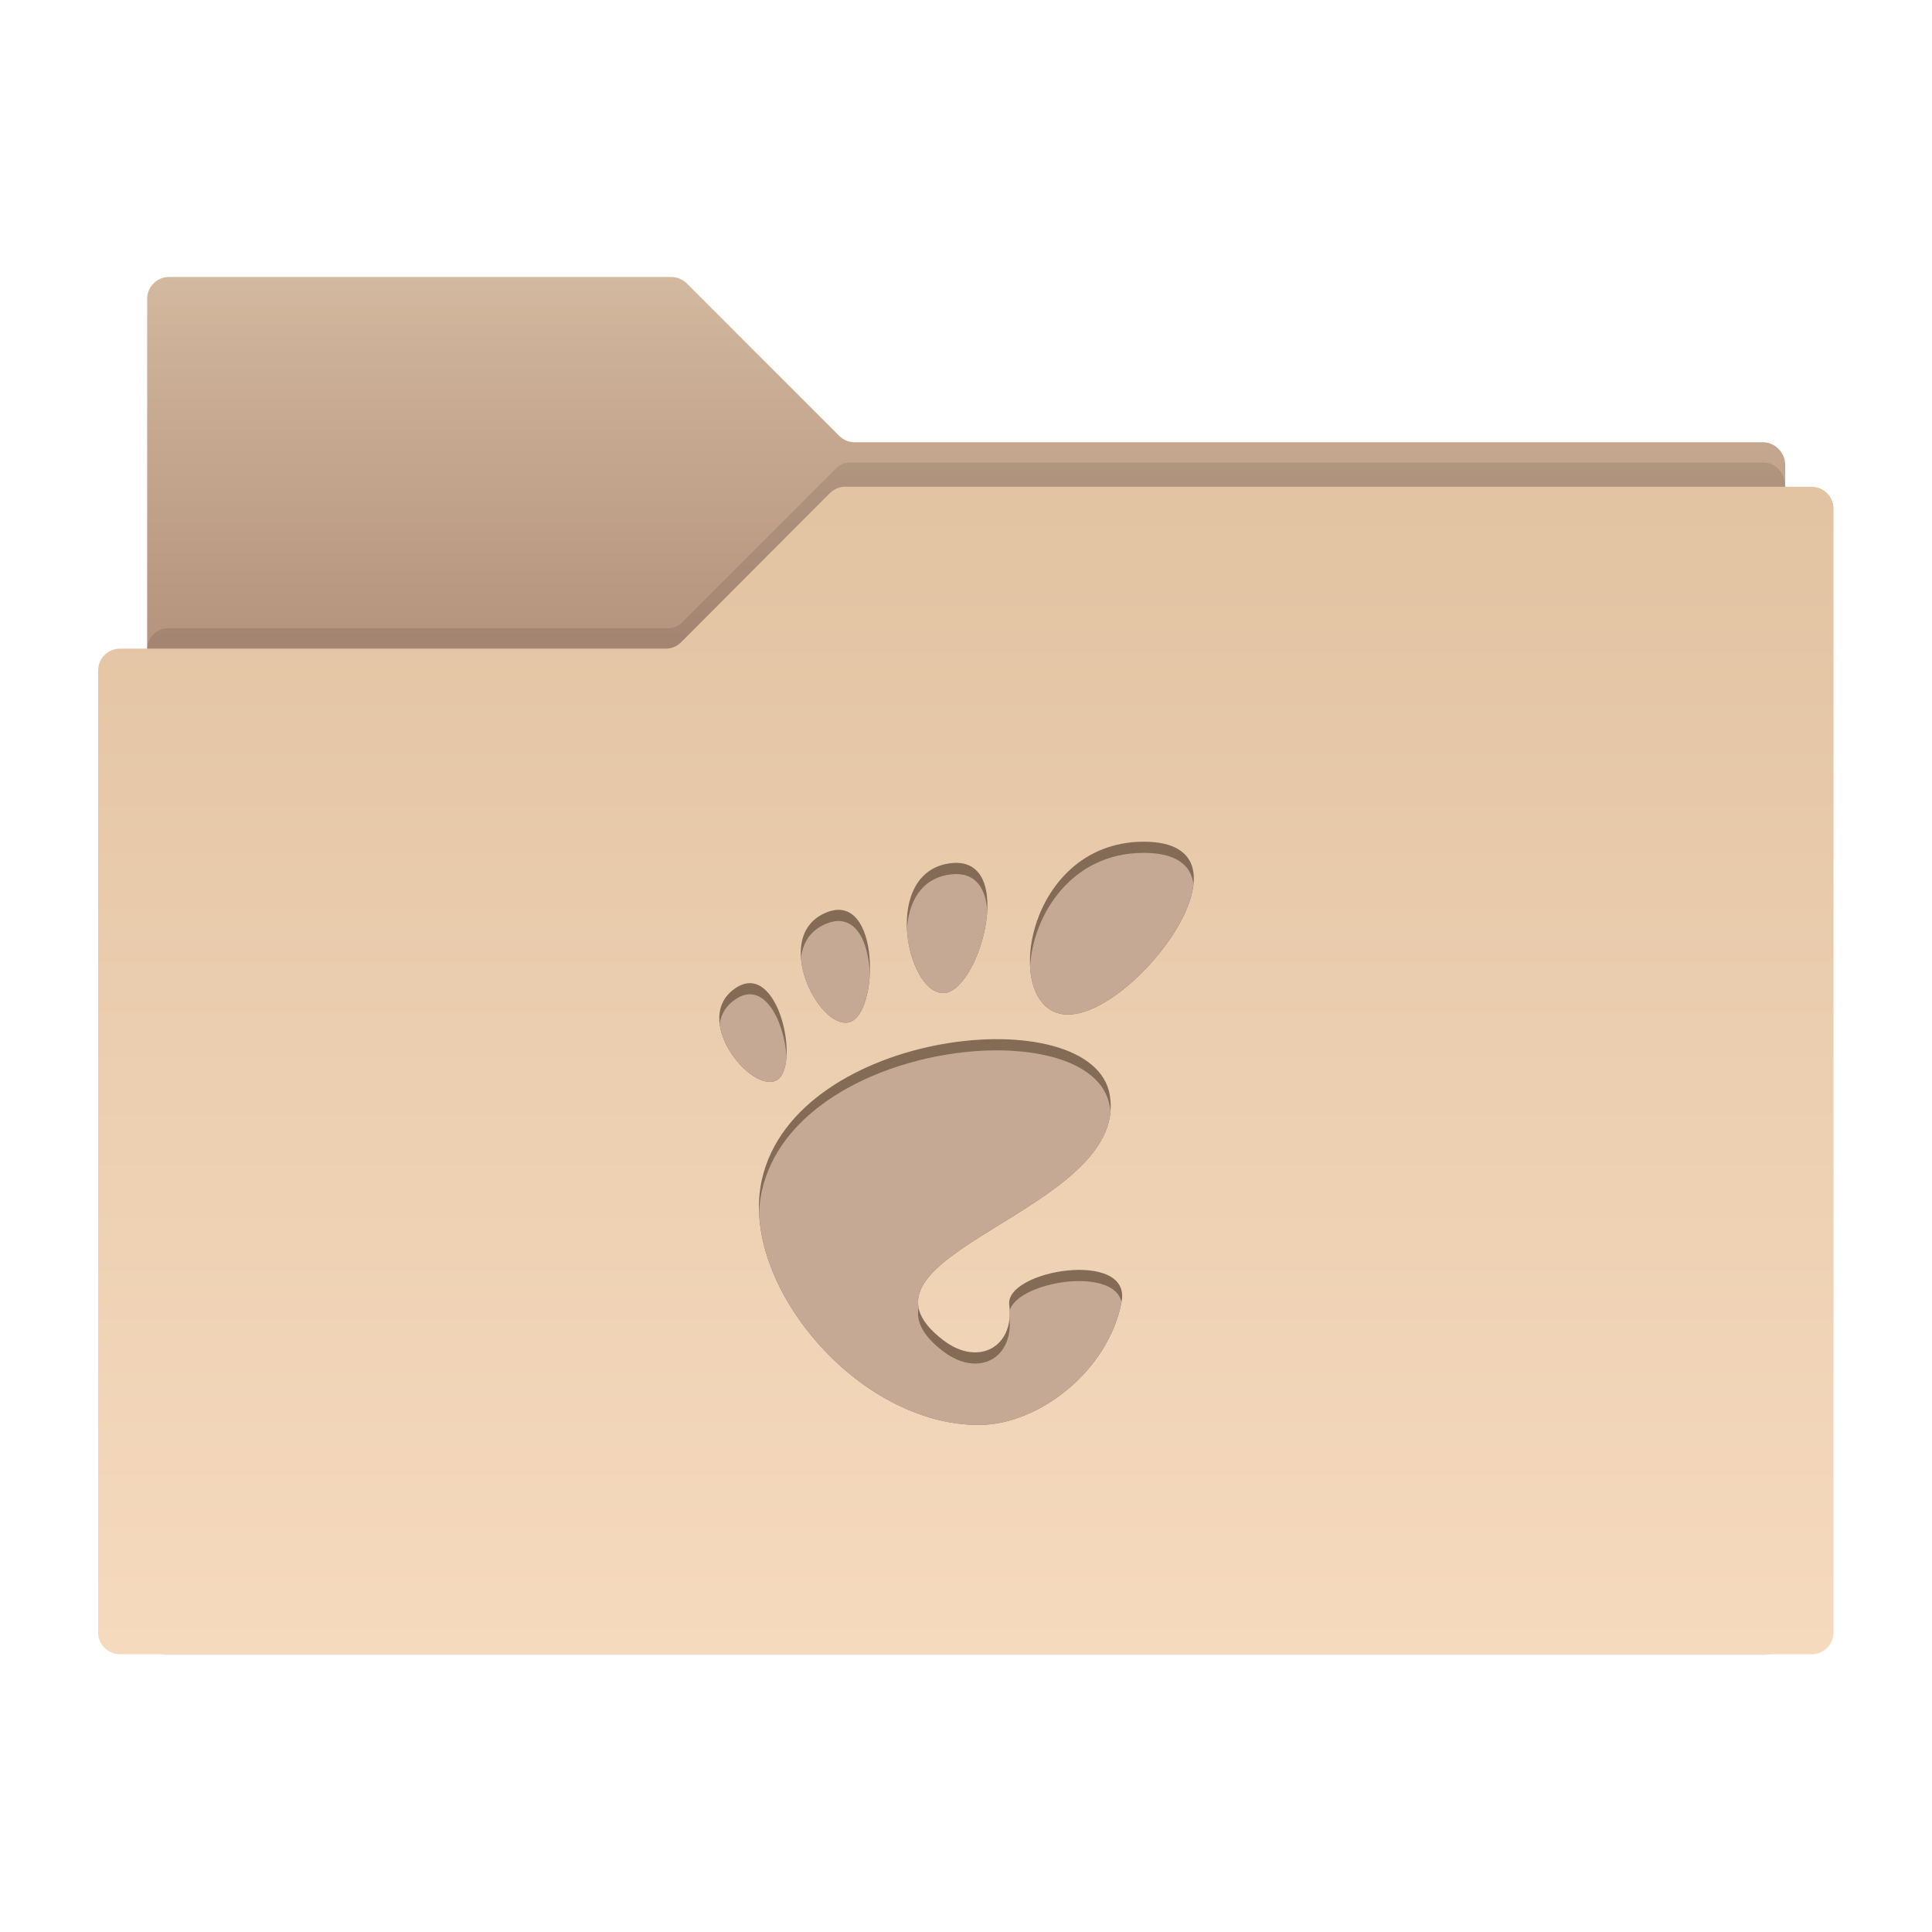
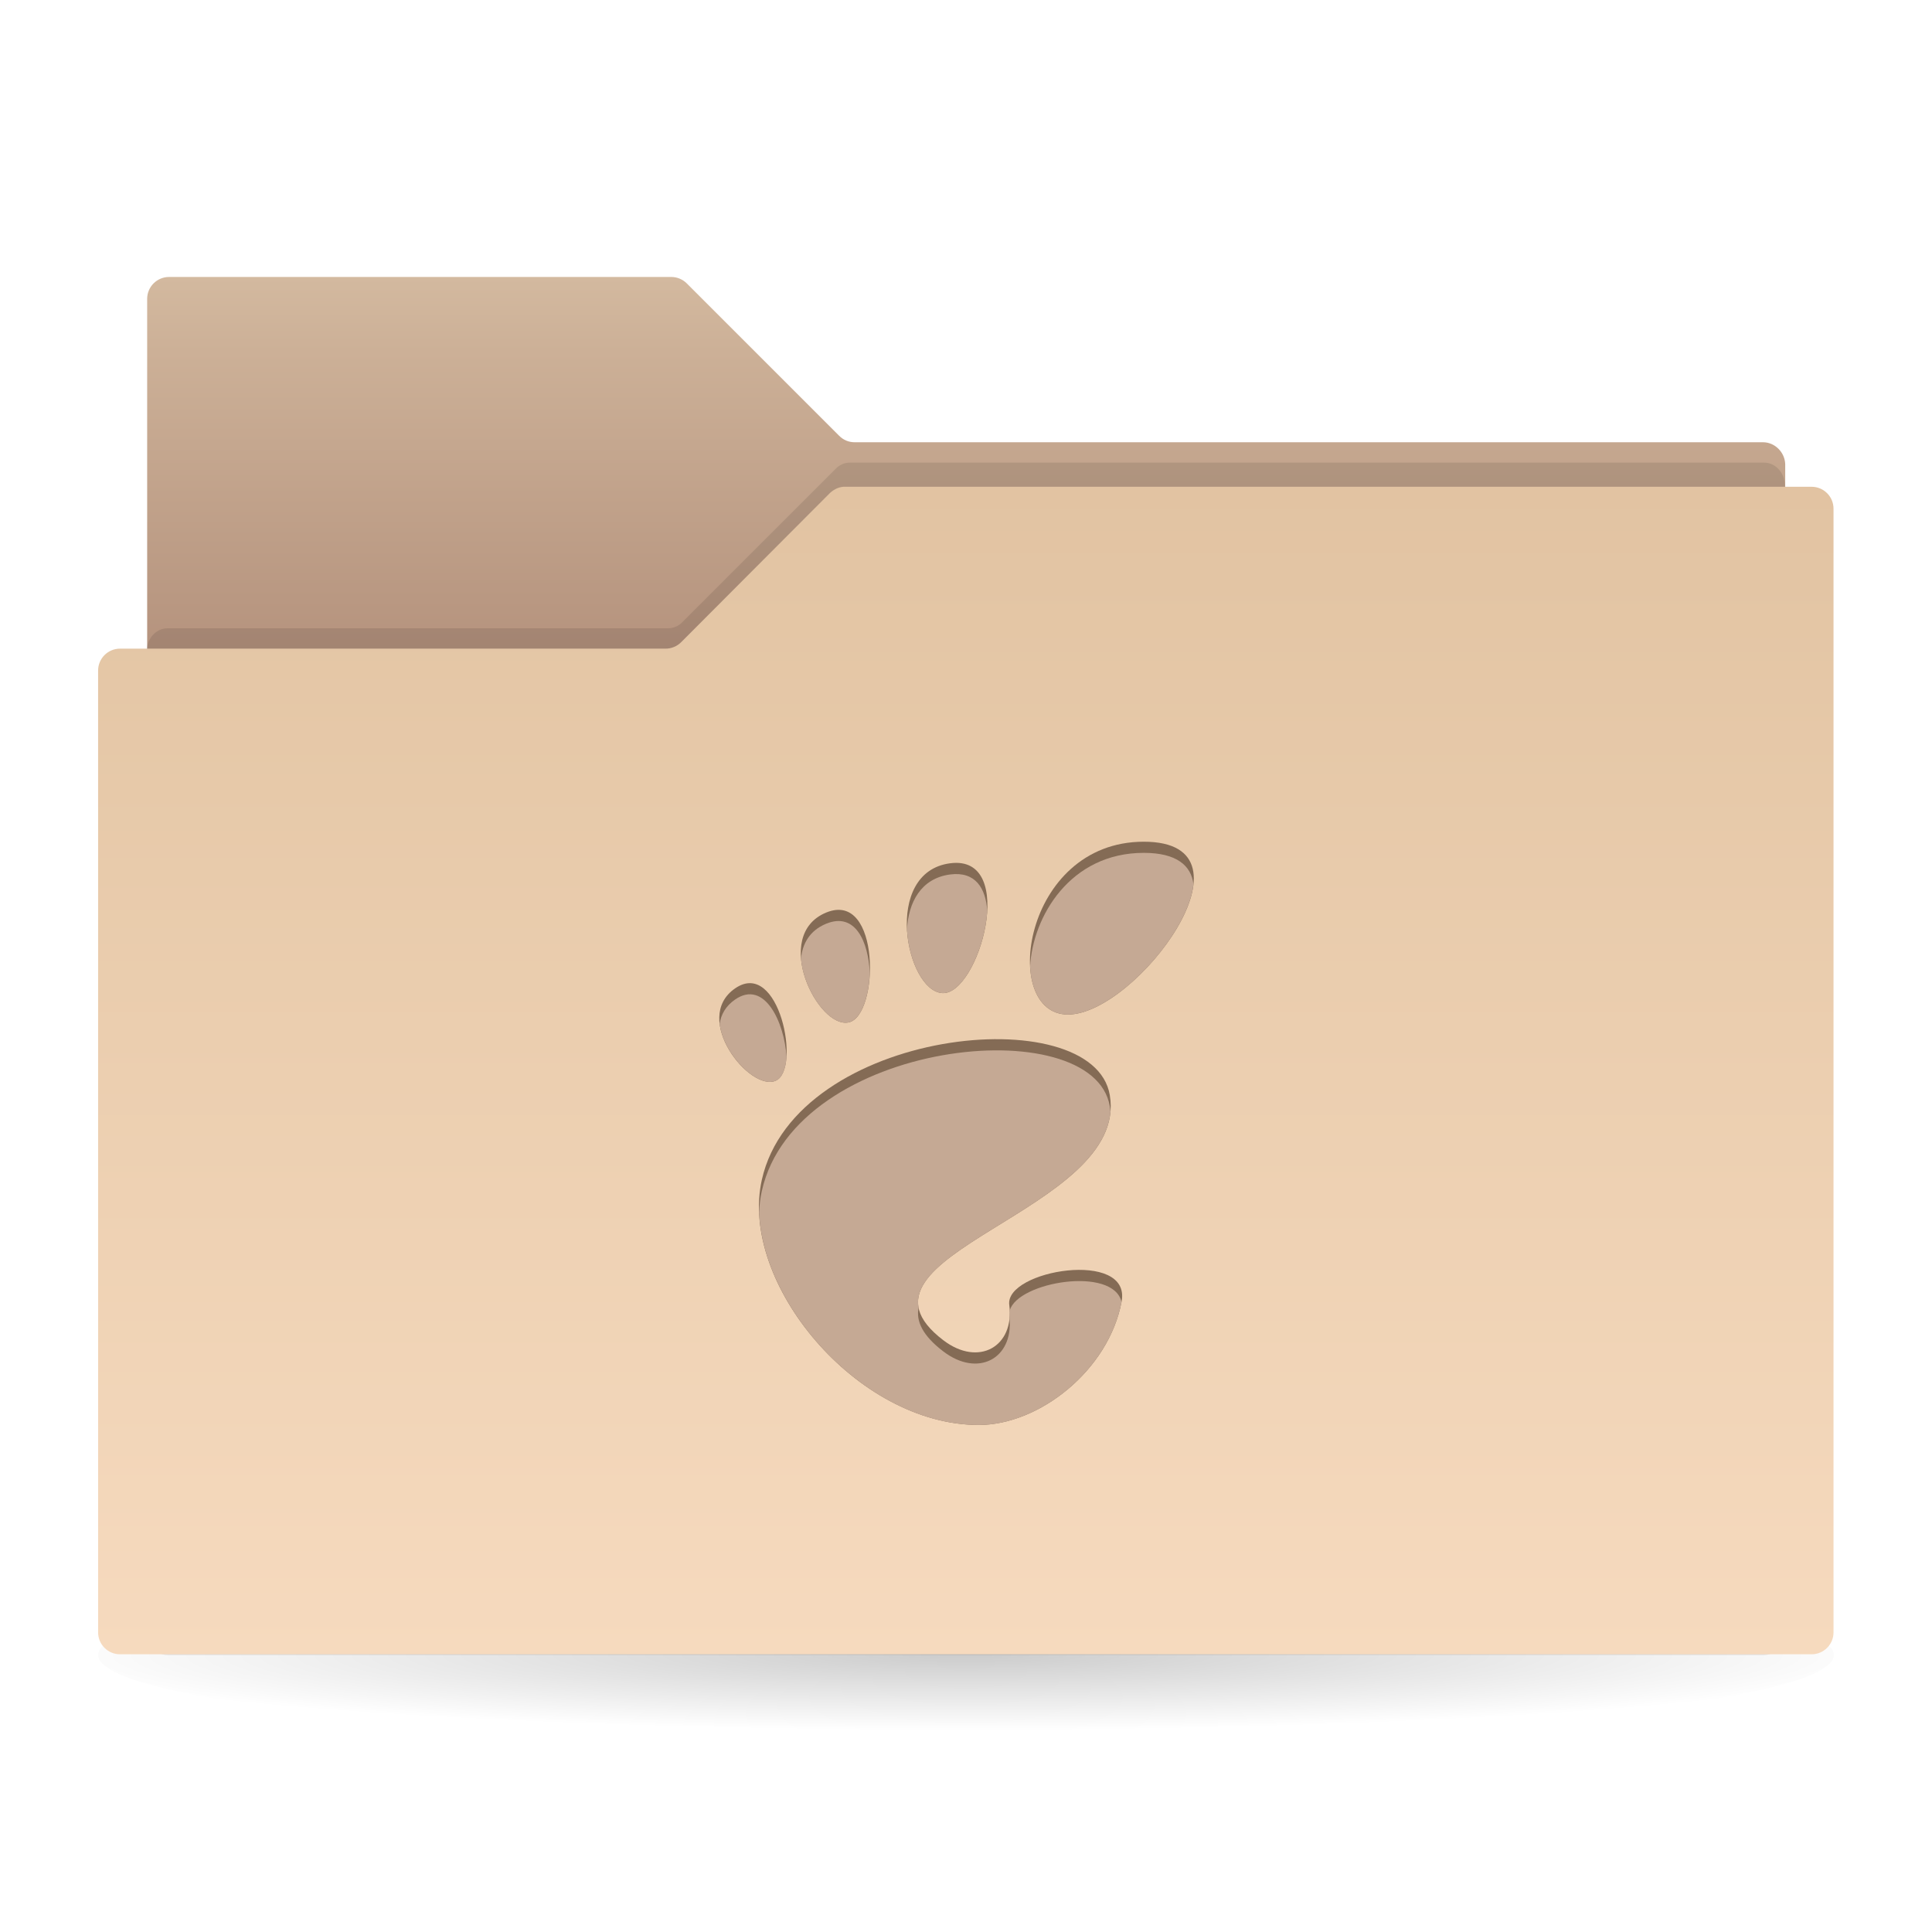
<svg xmlns="http://www.w3.org/2000/svg" xml:space="preserve" style="enable-background:new 0 0 512 512;" viewBox="0 0 512 512" y="0px" x="0px" id="Layer_1" version="1.1">
-   <defs id="defs119" />
-   <g id="g68">
-     <g id="g70">
-       <g id="g72">
-         <linearGradient y2="73.435" x2="256" y1="433.799" x1="256" gradientUnits="userSpaceOnUse" id="SVGID_1_">
-           <stop id="stop75" style="stop-color:#7D4F43" offset="0" />
-           <stop id="stop77" style="stop-color:#86594C" offset="0.186" />
-           <stop id="stop79" style="stop-color:#9F7765" offset="0.514" />
-           <stop id="stop81" style="stop-color:#CCB097" offset="0.945" />
-           <stop id="stop83" style="stop-color:#D3B99F" offset="1" />
+   <defs id="defs161" />
+   <g id="g103">
+     <radialGradient gradientUnits="userSpaceOnUse" gradientTransform="matrix(1 0 0 8.064469e-02 0 402.9344)" r="248.001" cy="441.827" cx="256" id="SVGID_1_">
+       <stop id="stop106" style="stop-color:#000000;stop-opacity:0.2" offset="0" />
+       <stop id="stop108" style="stop-color:#000000;stop-opacity:0" offset="1" />
+     </radialGradient>
+     <ellipse id="ellipse110" ry="23" rx="230" cy="438.6" cx="256" style="fill:url(#SVGID_1_);" />
+     <g id="g112">
+       <g id="g114">
+         <linearGradient y2="73.435" x2="256" y1="433.799" x1="256" gradientUnits="userSpaceOnUse" id="SVGID_2_">
+           <stop id="stop117" style="stop-color:#7D4F43" offset="0" />
+           <stop id="stop119" style="stop-color:#86594C" offset="0.186" />
+           <stop id="stop121" style="stop-color:#9F7765" offset="0.514" />
+           <stop id="stop123" style="stop-color:#CCB097" offset="0.945" />
+           <stop id="stop125" style="stop-color:#D3B99F" offset="1" />
        </linearGradient>
-         <path id="path85" d="M467.2,117.2l-240.7,0c-1.6,0-3-0.6-4.1-1.7L182,75.1c-1.1-1.1-2.6-1.7-4.1-1.7H44.8     c-3.2,0-5.8,2.6-5.8,5.8v354.5h434.1l0-310.7C473,119.9,470.4,117.2,467.2,117.2z" style="fill:url(#SVGID_1_);" />
-         <path id="path87" d="M221.3,124.4l-40.4,40.4c-1,1.1-2.4,1.7-3.9,1.7H44.4c-3,0-5.5,2.7-5.5,6v260.1     c0,3.3,2.5,6,5.5,6h423.1c3,0,5.5-2.7,5.5-6v-304c0-3.3-2.5-6-5.5-6H225.2C223.8,122.6,222.4,123.2,221.3,124.4z" style="opacity:0.1" />
-         <linearGradient y2="128.935" x2="256" y1="438.565" x1="256" gradientUnits="userSpaceOnUse" id="SVGID_2_">
-           <stop id="stop90" style="stop-color:#F6DABE" offset="0" />
-           <stop id="stop92" style="stop-color:#E3C5A4" offset="0.924" />
-           <stop id="stop94" style="stop-color:#E2C3A2" offset="1" />
+         <path id="path127" d="M467.2,117.2l-240.7,0c-1.6,0-3-0.6-4.1-1.7L182,75.1c-1.1-1.1-2.6-1.7-4.1-1.7H44.8     c-3.2,0-5.8,2.6-5.8,5.8v354.5h434.1l0-310.7C473,119.9,470.4,117.2,467.2,117.2z" style="fill:url(#SVGID_2_);" />
+         <path id="path129" d="M221.3,124.4l-40.4,40.4c-1,1.1-2.4,1.7-3.9,1.7H44.4c-3,0-5.5,2.7-5.5,6v260.1     c0,3.3,2.5,6,5.5,6h423.1c3,0,5.5-2.7,5.5-6v-304c0-3.3-2.5-6-5.5-6H225.2C223.8,122.6,222.4,123.2,221.3,124.4z" style="opacity:0.1" />
+         <linearGradient y2="128.935" x2="256" y1="438.565" x1="256" gradientUnits="userSpaceOnUse" id="SVGID_3_">
+           <stop id="stop132" style="stop-color:#F6DABE" offset="0" />
+           <stop id="stop134" style="stop-color:#E3C5A4" offset="0.924" />
+           <stop id="stop136" style="stop-color:#E2C3A2" offset="1" />
        </linearGradient>
-         <path id="path96" d="M220,130.6l-39.5,39.6c-1.1,1.1-2.6,1.7-4.1,1.7H31.8c-3.2,0-5.8,2.6-5.8,5.8v254.9     c0,3.2,2.6,5.8,5.8,5.8h448.3c3.2,0,5.8-2.6,5.8-5.8V134.8c0-3.2-2.6-5.8-5.8-5.8h-256C222.6,128.9,221.1,129.6,220,130.6z" style="fill:url(#SVGID_2_);" />
+         <path id="path138" d="M220,130.6l-39.5,39.6c-1.1,1.1-2.6,1.7-4.1,1.7H31.8c-3.2,0-5.8,2.6-5.8,5.8v254.9     c0,3.2,2.6,5.8,5.8,5.8h448.3c3.2,0,5.8-2.6,5.8-5.8V134.8c0-3.2-2.6-5.8-5.8-5.8h-256C222.6,128.9,221.1,129.6,220,130.6z" style="fill:url(#SVGID_3_);" />
      </g>
    </g>
-     <g id="g98">
+     <g id="g140">
      <g transform="matrix(0.149091,0,0,0.149091,565.1538,193.1857)" id="g6230">
        <path d="M-1757.6,200.4c-215.7,0-256.1,307.2-134.8,307.2     C-1771.1,507.6-1541.9,200.4-1757.6,200.4z" style="fill:#846B55;" id="path9" />
        <path d="M-2115.7,469.5c64.6,3.9,135.5-246.5,14.1-230.8     C-2223,254.5-2180.3,465.6-2115.7,469.5z" style="fill:#846B55;" id="path11" />
        <path d="M-2411.8,625.2c45.9-20.2,5.9-218-72.2-164.1     C-2562.1,515-2457.7,645.4-2411.8,625.2z" style="fill:#846B55;" id="path13" />
        <path d="M-2282.3,521.6c54.7-11.2,57.7-235.5-39.8-195.3     C-2419.7,366.6-2337,532.8-2282.3,521.6L-2282.3,521.6z" style="fill:#846B55;" id="path15" />
        <path d="M-1996.7,1023.7c9.7,74.1-54.4,110.7-117.1,62.9     c-199.8-152.1,330.8-228,295.8-435.8c-29-172.5-558.2-119.4-618.5,150.5c-40.8,182.5,167.9,435.8,385.7,435.8     c107.1,0,230.7-96.7,253.8-219.3C-1779.4,924.4-2004.8,961.9-1996.7,1023.7L-1996.7,1023.7z" style="fill:#846B55;" id="newshape" />
      </g>
      <g transform="matrix(0.149091,0,0,0.149091,565.1538,193.1857)" id="g6230_1_">
-         <path id="path107" d="M-1757.6,220.2c-131,0-197.4,113.4-202.1,202.4c2.7,48.2,25.3,85,67.3,85     c82.1,0,213.5-140.6,223.1-231.5C-1673.2,243-1698.9,220.2-1757.6,220.2z" style="fill:#C5A994;" />
-         <path id="path109" d="M-2101.6,258.6c-52.5,6.8-74.3,50.2-76.9,97.5c2.9,56.1,30,111.4,62.8,113.4     c37,2.3,76.1-79.1,79.9-146C-2038.3,283.1-2056.9,252.8-2101.6,258.6z" style="fill:#C5A994;" />
-         <path id="path111" d="M-2484,480.9c-16.8,11.6-25.2,26.8-27.4,43.3c6.8,55.5,67.5,115.1,99.7,101     c11.6-5.1,17.7-21.4,19.1-42.2C-2396.2,522.1-2431.5,444.6-2484,480.9z" style="fill:#C5A994;" />
-         <path id="path113" d="M-2322.2,346.2c-29.4,12.1-42.3,35.7-44.7,62.3c5.1,57.6,50.3,120.1,84.5,113.1     c22.3-4.5,36-44.4,37.8-87.4C-2247,378-2270.4,324.8-2322.2,346.2z" style="fill:#C5A994;" />
-         <path id="path115" d="M-2436.5,821.2c-2.7,12.3-4.3,24.9-4.8,37.8c6.7,173.9,194.9,378.2,390.5,378.2     c106.9,0,230.2-96.4,253.7-218.6c-14.6-64.3-184.6-36.1-198.7,15c0.2,5,0.1,9.9-0.4,14.5c6.5,71-56.1,105.2-117.6,58.4     c-36.9-28.1-48.8-53.6-44.1-77.8c-21.4-110.5,327.3-188.9,341.1-348.5c-0.3-3.1-0.7-6.3-1.2-9.5     C-1847.1,498.2-2376.3,551.3-2436.5,821.2z" style="fill:#C5A994;" />
+         <path id="path149" d="M-1757.6,220.2c-131,0-197.4,113.4-202.1,202.4c2.7,48.2,25.3,85,67.3,85     c82.1,0,213.5-140.6,223.1-231.5C-1673.2,243-1698.9,220.2-1757.6,220.2z" style="fill:#C5A994;" />
+         <path id="path151" d="M-2101.6,258.6c-52.5,6.8-74.3,50.2-76.9,97.5c2.9,56.1,30,111.4,62.8,113.4     c37,2.3,76.1-79.1,79.9-146C-2038.3,283.1-2056.9,252.8-2101.6,258.6z" style="fill:#C5A994;" />
+         <path id="path153" d="M-2484,480.9c-16.8,11.6-25.2,26.8-27.4,43.3c6.8,55.5,67.5,115.1,99.7,101     c11.6-5.1,17.7-21.4,19.1-42.2C-2396.2,522.1-2431.5,444.6-2484,480.9z" style="fill:#C5A994;" />
+         <path id="path155" d="M-2322.2,346.2c-29.4,12.1-42.3,35.7-44.7,62.3c5.1,57.6,50.3,120.1,84.5,113.1     c22.3-4.5,36-44.4,37.8-87.4C-2247,378-2270.4,324.8-2322.2,346.2z" style="fill:#C5A994;" />
+         <path id="path157" d="M-2436.5,821.2c-2.7,12.3-4.3,24.9-4.8,37.8c6.7,173.9,194.9,378.2,390.5,378.2     c106.9,0,230.2-96.4,253.7-218.6c-14.6-64.3-184.6-36.1-198.7,15c0.2,5,0.1,9.9-0.4,14.5c6.5,71-56.1,105.2-117.6,58.4     c-36.9-28.1-48.8-53.6-44.1-77.8c-21.4-110.5,327.3-188.9,341.1-348.5c-0.3-3.1-0.7-6.3-1.2-9.5     C-1847.1,498.2-2376.3,551.3-2436.5,821.2z" style="fill:#C5A994;" />
      </g>
    </g>
  </g>
</svg>
